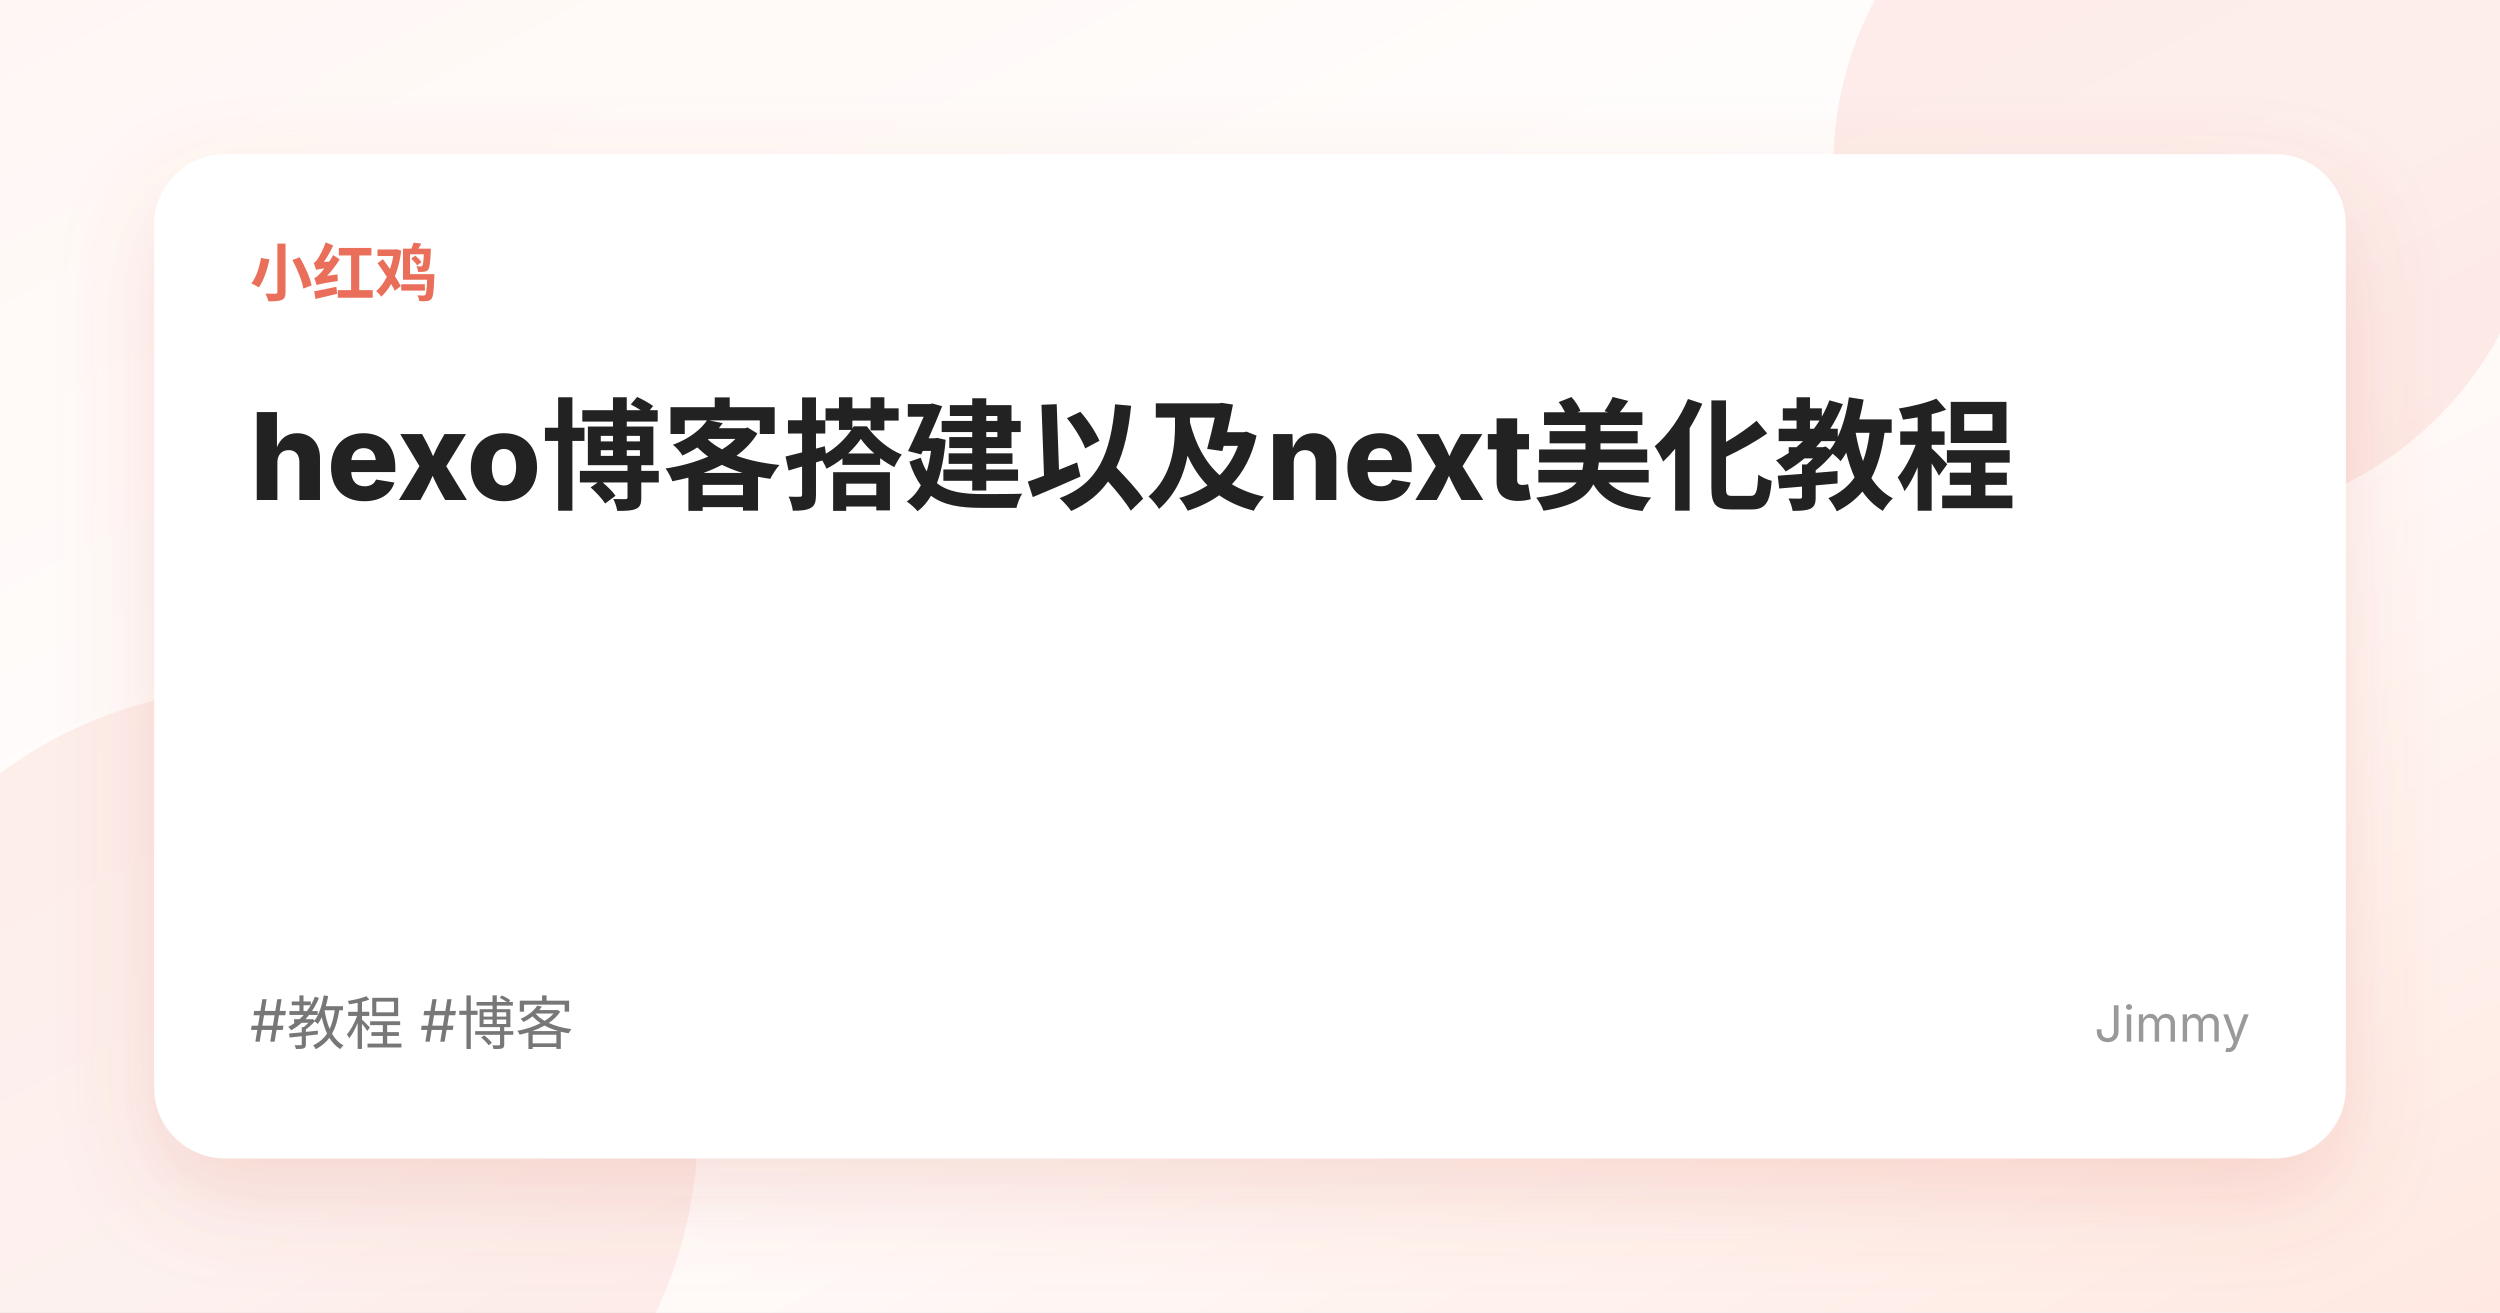
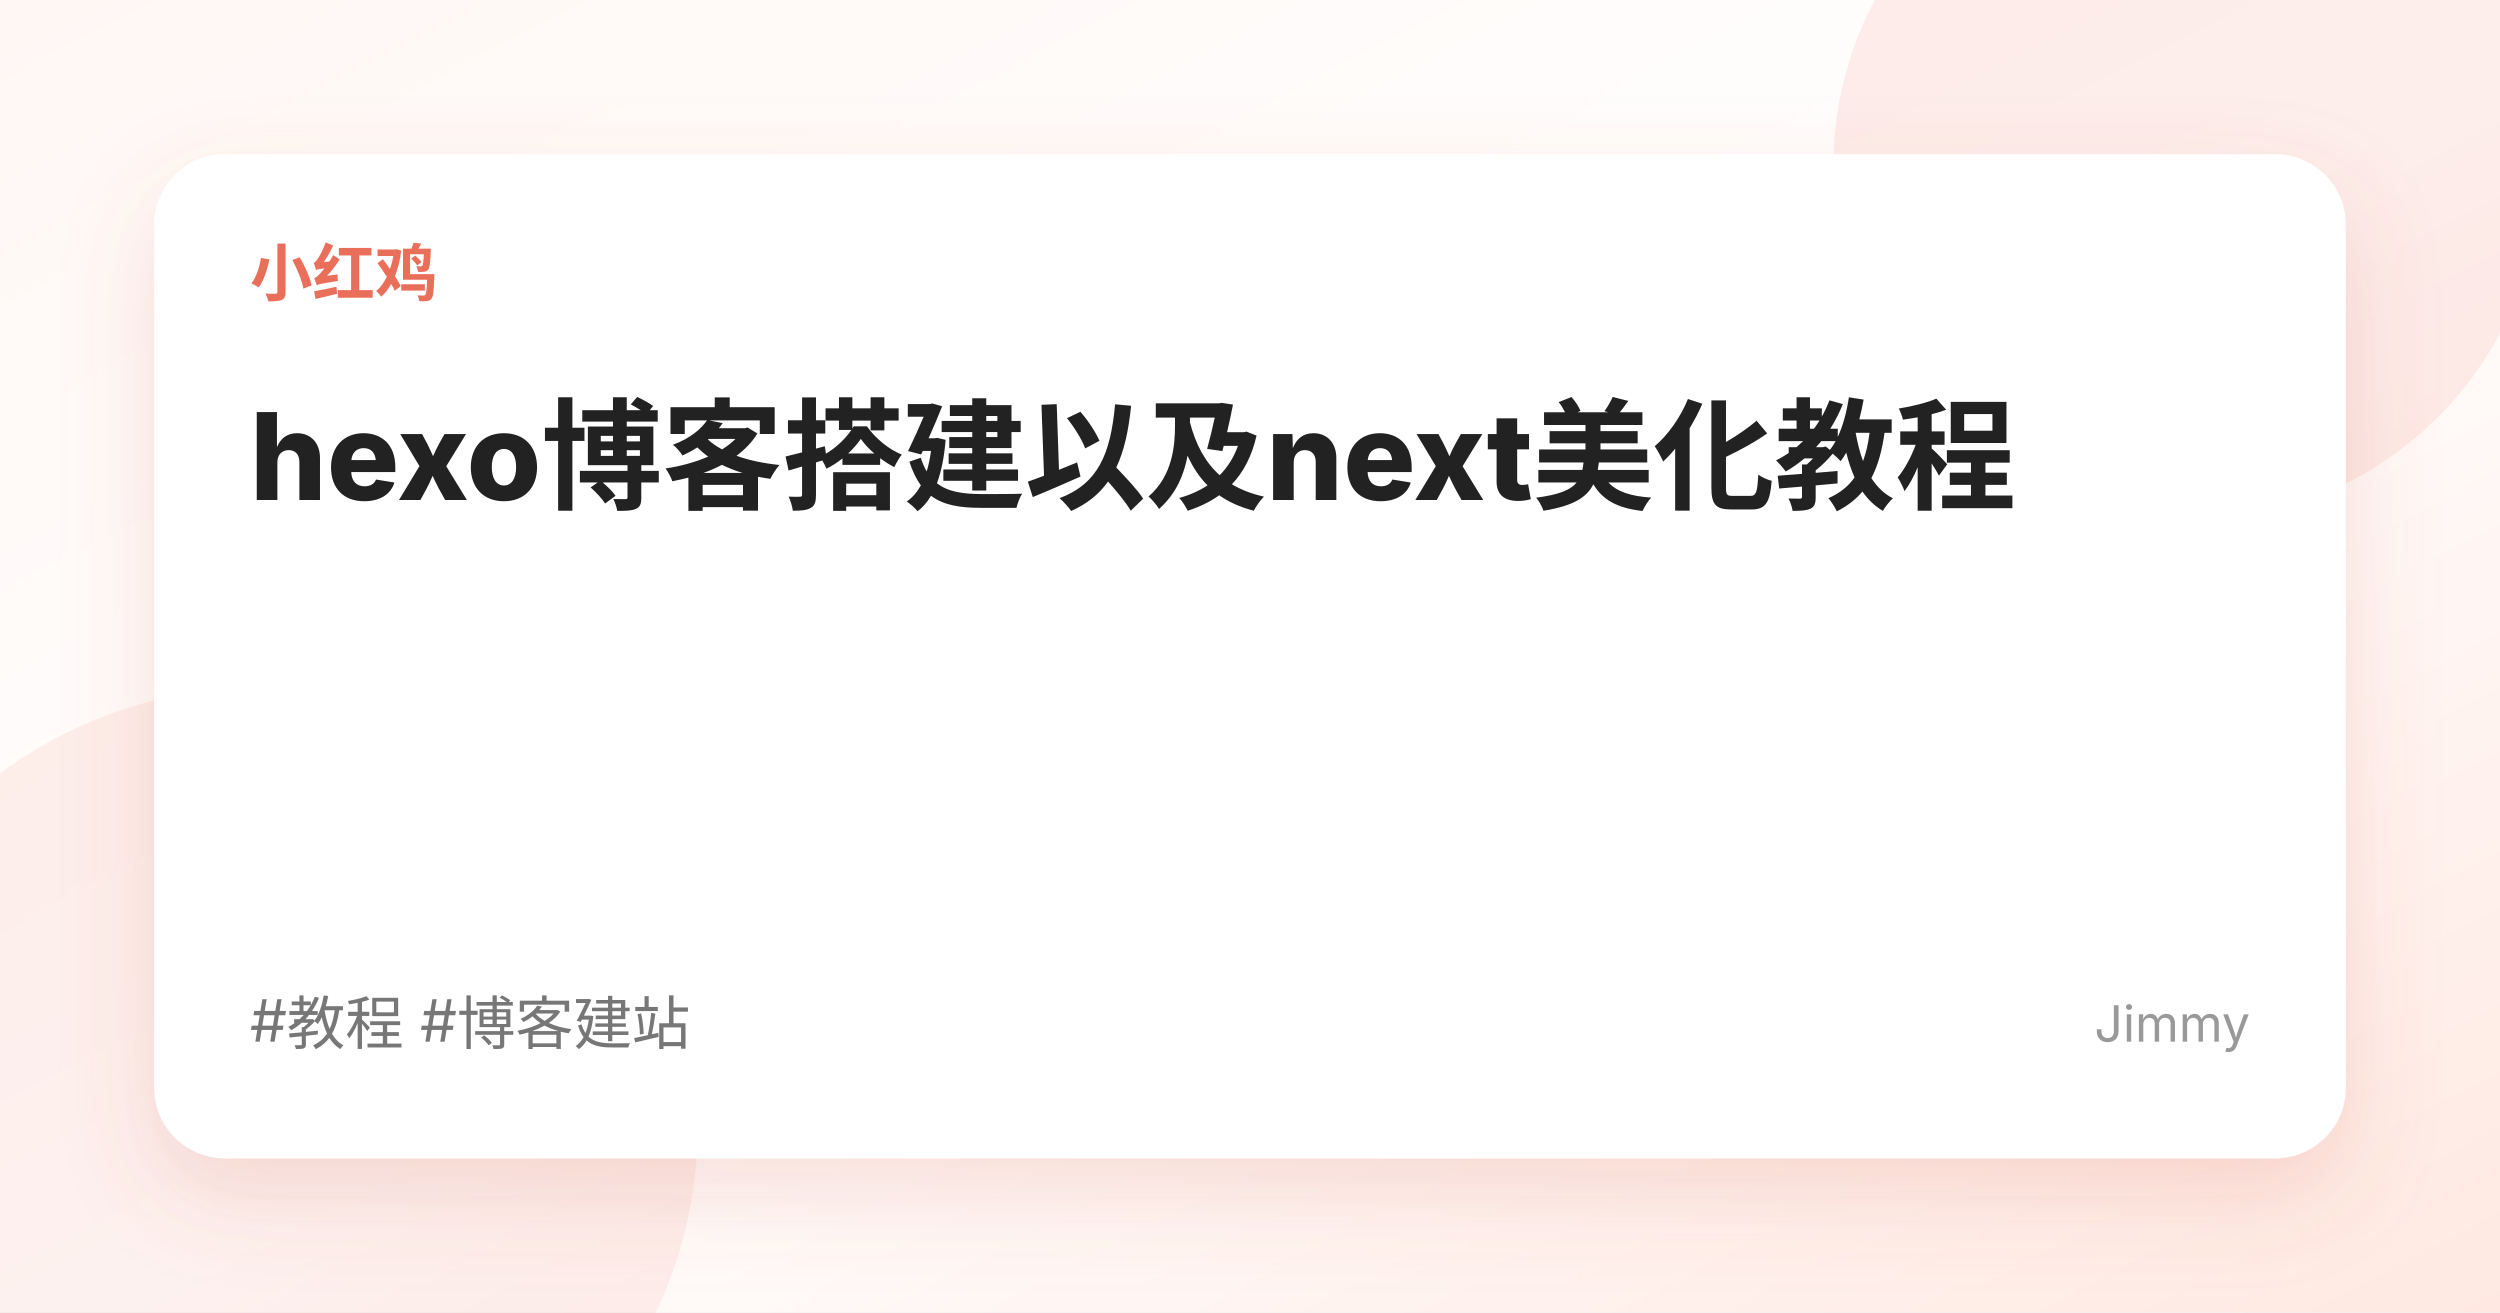
<svg xmlns="http://www.w3.org/2000/svg" width="1200" height="630" viewBox="0 0 1200 630">
  <defs>
    <linearGradient id="bg" x1="0" x2="1" y1="0" y2="1">
      <stop offset="0%" stop-color="#fff7f4" />
      <stop offset="52%" stop-color="#ffffff" />
      <stop offset="100%" stop-color="#ffe8e1" />
    </linearGradient>
    <filter id="shadow" x="-20%" y="-20%" width="140%" height="140%">
      <feDropShadow dx="0" dy="18" stdDeviation="22" flood-color="#d35f4a" flood-opacity="0.18" />
    </filter>
  </defs>
  <rect width="1200" height="630" fill="url(#bg)" />
  <circle cx="1050" cy="80" r="170" fill="#ea6f5a" opacity="0.12" />
  <circle cx="125" cy="540" r="210" fill="#ea6f5a" opacity="0.10" />
  <rect x="74" y="74" width="1052" height="482" rx="34" fill="#fff" filter="url(#shadow)" />
  <text x="120" y="142" fill="#ea6f5a" font-size="30" font-weight="700" font-family="-apple-system,BlinkMacSystemFont,'Segoe UI','Noto Sans SC',sans-serif">小红鸡</text>
  <text x="120" y="240" fill="#222" font-size="58" font-weight="800" font-family="-apple-system,BlinkMacSystemFont,'Segoe UI','Noto Sans SC',sans-serif">hexo博客搭建以及next美化教程</text>
-   <text x="120" y="500" fill="#777" font-size="28" font-family="-apple-system,BlinkMacSystemFont,'Segoe UI','Noto Sans SC',sans-serif">#教程  #博客</text>
+   <text x="120" y="500" fill="#777" font-size="28" font-family="-apple-system,BlinkMacSystemFont,'Segoe UI','Noto Sans SC',sans-serif">#教程  #博客建站</text>
  <text x="1080" y="500" text-anchor="end" fill="#999" font-size="24" font-family="-apple-system,BlinkMacSystemFont,'Segoe UI','Noto Sans SC',sans-serif">Jimmy</text>
</svg>
